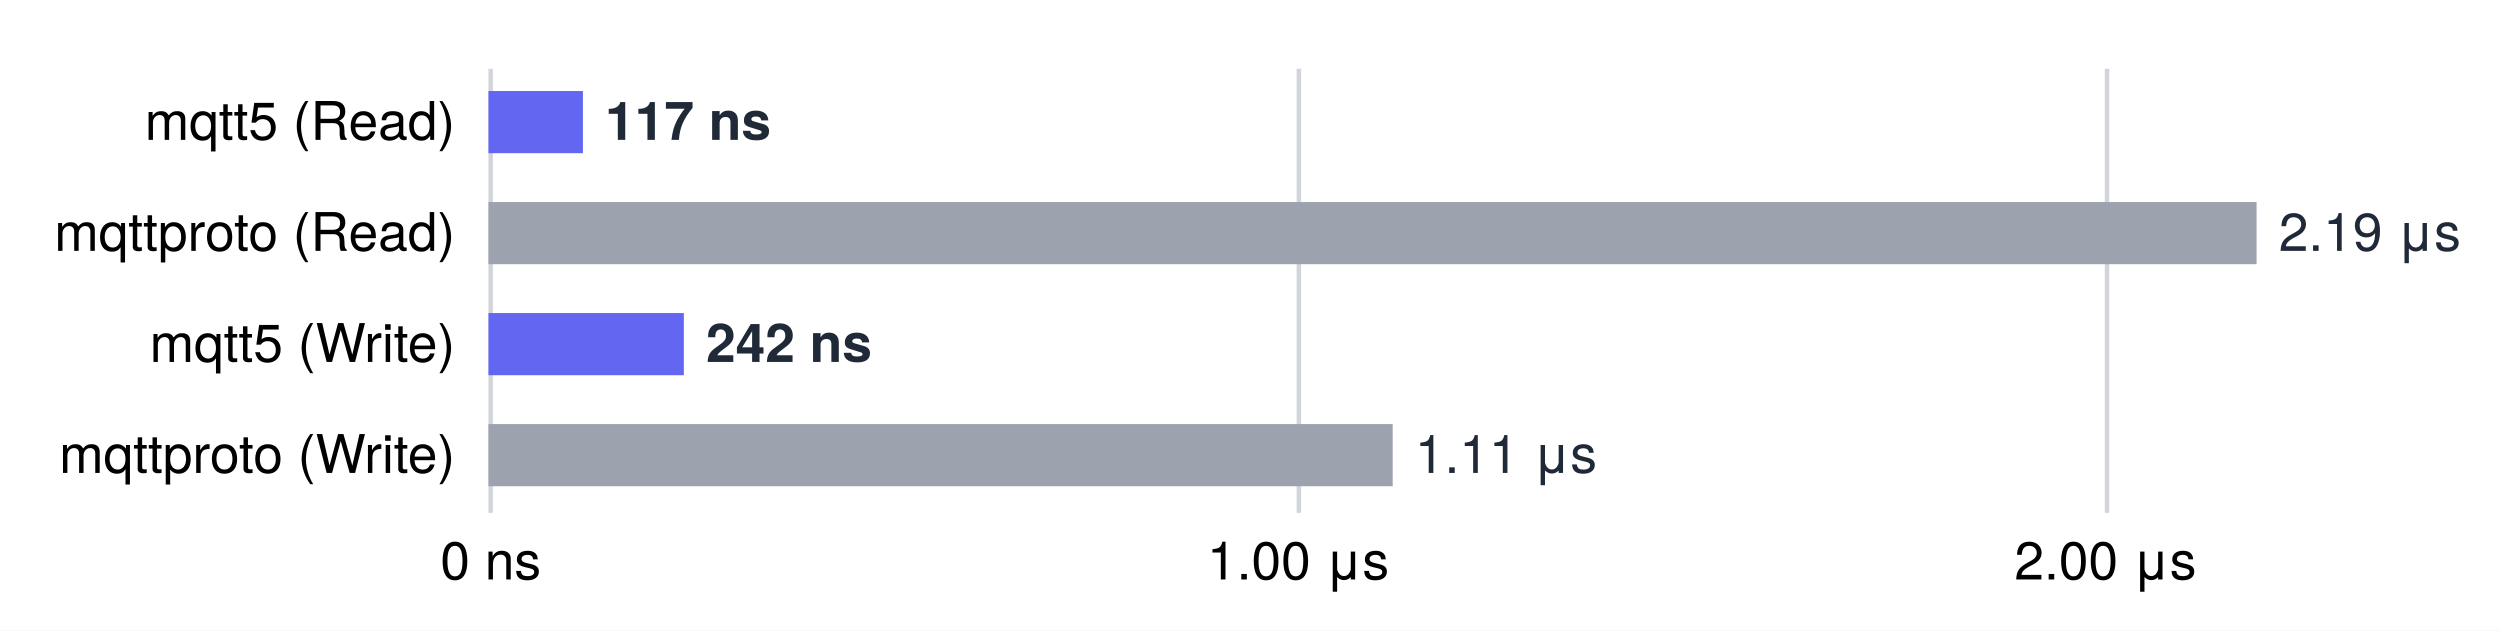
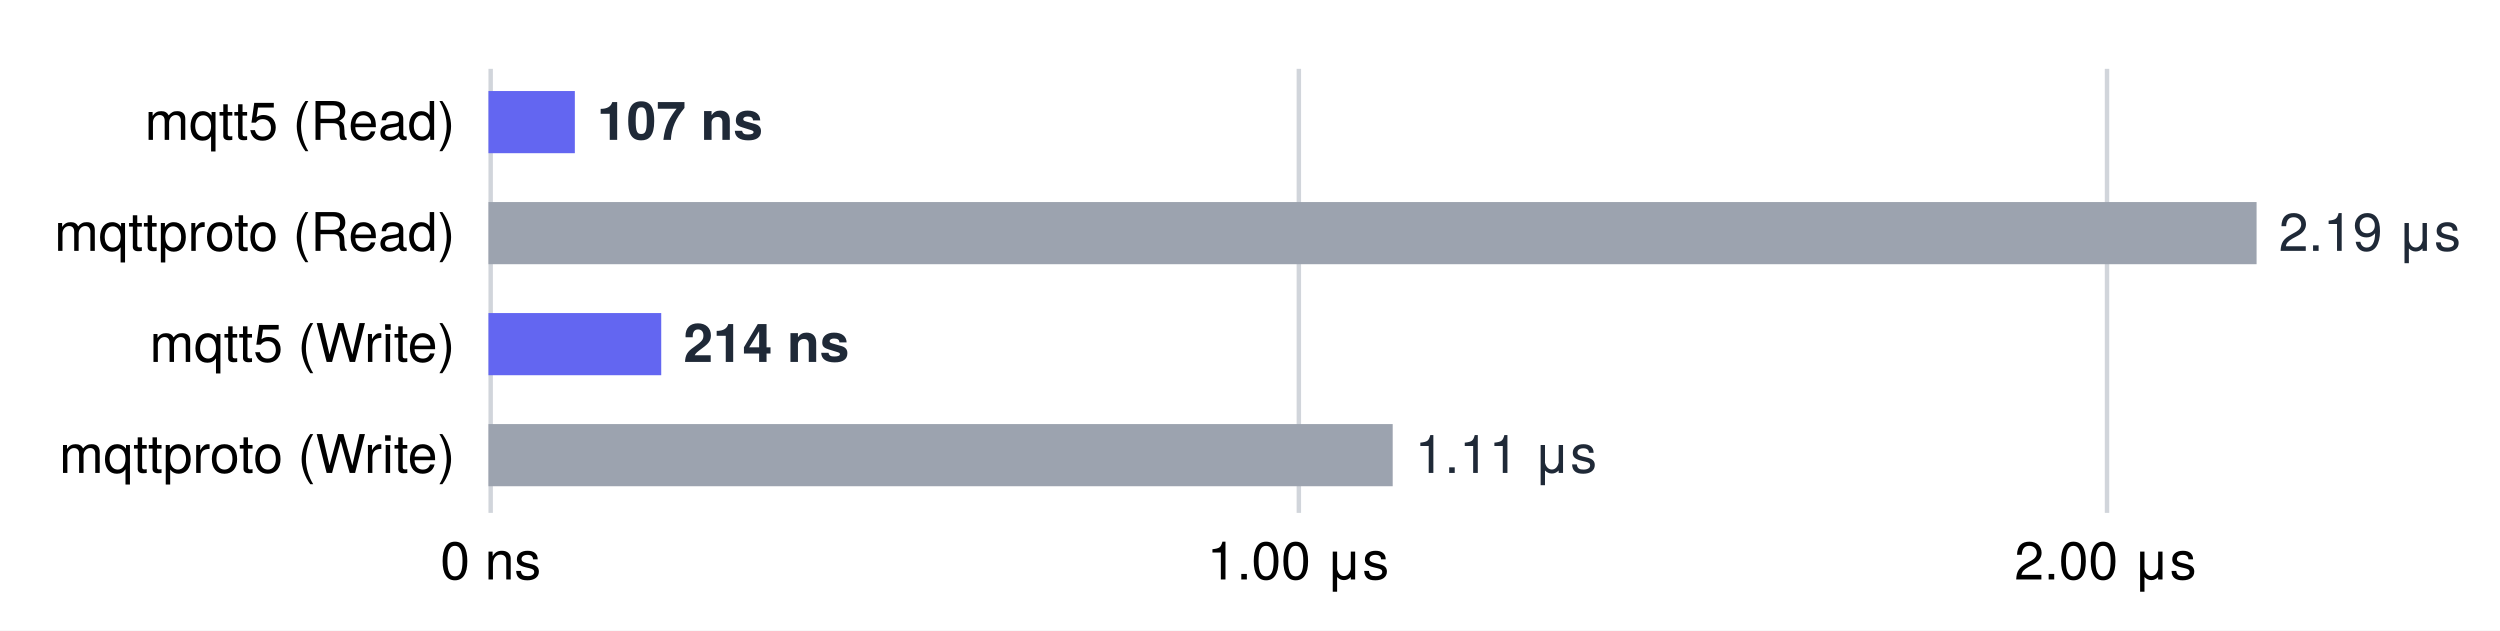
<svg xmlns="http://www.w3.org/2000/svg" version="1.1" class="marks" width="1126" height="284" viewBox="0 0 563 142">
  <rect width="563" height="142" fill="white" />
  <g fill="none" stroke-miterlimit="10" transform="translate(110,15)">
    <g class="mark-group role-frame root" role="graphics-object" aria-roledescription="group mark container">
      <g transform="translate(0,0)">
        <path class="background" aria-hidden="true" d="M0,0h400v100h-400Z" />
        <g>
          <g class="mark-group role-axis" aria-hidden="true">
            <g transform="translate(0.5,100.5)">
              <path class="background" aria-hidden="true" d="M0,0h0v0h0Z" pointer-events="none" />
              <g>
                <g class="mark-rule role-axis-grid" pointer-events="none">
                  <line transform="translate(0,0)" x2="0" y2="-100" stroke="#d1d5db" stroke-width="1" opacity="1" />
                  <line transform="translate(182,0)" x2="0" y2="-100" stroke="#d1d5db" stroke-width="1" opacity="1" />
                  <line transform="translate(364,0)" x2="0" y2="-100" stroke="#d1d5db" stroke-width="1" opacity="1" />
                </g>
              </g>
              <path class="foreground" aria-hidden="true" d="" pointer-events="none" display="none" />
            </g>
          </g>
          <g class="mark-group role-axis" role="graphics-symbol" aria-roledescription="axis" aria-label="X-axis for a linear scale with values from 0 to 2,200">
            <g transform="translate(0.5,100.5)">
              <path class="background" aria-hidden="true" d="M0,0h0v0h0Z" pointer-events="none" />
              <g>
                <g class="mark-rule role-axis-tick" pointer-events="none">
                  <line transform="translate(0,0)" x2="0" y2="0" stroke="#888" stroke-width="1" opacity="1" />
                  <line transform="translate(182,0)" x2="0" y2="0" stroke="#888" stroke-width="1" opacity="1" />
                  <line transform="translate(364,0)" x2="0" y2="0" stroke="#888" stroke-width="1" opacity="1" />
                </g>
                <g class="mark-text role-axis-label" pointer-events="none">
                  <text text-anchor="middle" transform="translate(0,15)" font-family="Helvetica Neue" font-size="12px" fill="#000" opacity="1">0 ns</text>
                  <text text-anchor="middle" transform="translate(181.8182,15)" font-family="Helvetica Neue" font-size="12px" fill="#000" opacity="1">1.00 μs</text>
                  <text text-anchor="middle" transform="translate(363.6364,15)" font-family="Helvetica Neue" font-size="12px" fill="#000" opacity="1">2.00 μs</text>
                </g>
              </g>
              <path class="foreground" aria-hidden="true" d="" pointer-events="none" display="none" />
            </g>
          </g>
          <g class="mark-group role-axis" role="graphics-symbol" aria-roledescription="axis" aria-label="Y-axis for a discrete scale with 4 values: mqtt5 (Read), mqttproto (Read), mqtt5 (Write), mqttproto (Write)">
            <g transform="translate(0.5,0.5)">
              <path class="background" aria-hidden="true" d="M0,0h0v0h0Z" pointer-events="none" />
              <g>
                <g class="mark-text role-axis-label" pointer-events="none">
                  <text text-anchor="end" transform="translate(-8,16)" font-family="Helvetica Neue" font-size="12px" fill="#000" opacity="1">mqtt5 (Read)</text>
                  <text text-anchor="end" transform="translate(-8,41)" font-family="Helvetica Neue" font-size="12px" fill="#000" opacity="1">mqttproto (Read)</text>
                  <text text-anchor="end" transform="translate(-8,66)" font-family="Helvetica Neue" font-size="12px" fill="#000" opacity="1">mqtt5 (Write)</text>
                  <text text-anchor="end" transform="translate(-8,91)" font-family="Helvetica Neue" font-size="12px" fill="#000" opacity="1">mqttproto (Write)</text>
                </g>
              </g>
              <path class="foreground" aria-hidden="true" d="" pointer-events="none" display="none" />
            </g>
          </g>
          <g class="mark-rect role-mark layer_0_marks" role="graphics-object" aria-roledescription="rect mark container">
-             <path aria-label="time: 117; operation: mqtt5 (Read)" role="graphics-symbol" aria-roledescription="bar" d="M0,5.5h21.273v14h-21.273Z" fill="#6366f1" />
-             <path aria-label="time: 242; operation: mqtt5 (Write)" role="graphics-symbol" aria-roledescription="bar" d="M0,55.5h44v14h-44Z" fill="#6366f1" />
+             <path aria-label="time: 107; operation: mqtt5 (Read)" role="graphics-symbol" aria-roledescription="bar" d="M0,5.5h19.455v14h-19.455Z" fill="#6366f1" />
+             <path aria-label="time: 214; operation: mqtt5 (Write)" role="graphics-symbol" aria-roledescription="bar" d="M0,55.5h38.909v14h-38.909Z" fill="#6366f1" />
            <path aria-label="time: 2190; operation: mqttproto (Read)" role="graphics-symbol" aria-roledescription="bar" d="M0,30.5h398.182v14h-398.182Z" fill="#9ca3af" />
            <path aria-label="time: 1120; operation: mqttproto (Write)" role="graphics-symbol" aria-roledescription="bar" d="M0,80.5h203.636v14h-203.636Z" fill="#9ca3af" />
          </g>
          <g class="mark-text role-mark layer_1_marks" role="graphics-object" aria-roledescription="text mark container">
            <text aria-label="time: 2190; operation: mqttproto (Read); timeFormat: 2.19 μs" role="graphics-symbol" aria-roledescription="text mark" text-anchor="start" transform="translate(403.1818,41.5)" font-family="Helvetica Neue" font-size="12px" fill="#1f2937">2.19 μs</text>
            <text aria-label="time: 1120; operation: mqttproto (Write); timeFormat: 1.11 μs" role="graphics-symbol" aria-roledescription="text mark" text-anchor="start" transform="translate(208.6364,91.5)" font-family="Helvetica Neue" font-size="12px" fill="#1f2937">1.11 μs</text>
          </g>
          <g class="mark-text role-mark layer_2_marks" role="graphics-object" aria-roledescription="text mark container">
-             <text aria-label="time: 117; operation: mqtt5 (Read); timeFormat: 117 ns" role="graphics-symbol" aria-roledescription="text mark" text-anchor="start" transform="translate(26.27273,16.5)" font-family="Helvetica Neue" font-size="12px" font-weight="bold" fill="#1f2937">117 ns</text>
-             <text aria-label="time: 242; operation: mqtt5 (Write); timeFormat: 242 ns" role="graphics-symbol" aria-roledescription="text mark" text-anchor="start" transform="translate(49,66.5)" font-family="Helvetica Neue" font-size="12px" font-weight="bold" fill="#1f2937">242 ns</text>
+             <text aria-label="time: 107; operation: mqtt5 (Read); timeFormat: 107 ns" role="graphics-symbol" aria-roledescription="text mark" text-anchor="start" transform="translate(24.45455,16.5)" font-family="Helvetica Neue" font-size="12px" font-weight="bold" fill="#1f2937">107 ns</text>
+             <text aria-label="time: 214; operation: mqtt5 (Write); timeFormat: 214 ns" role="graphics-symbol" aria-roledescription="text mark" text-anchor="start" transform="translate(43.90909,66.5)" font-family="Helvetica Neue" font-size="12px" font-weight="bold" fill="#1f2937">214 ns</text>
          </g>
        </g>
        <path class="foreground" aria-hidden="true" d="" display="none" />
      </g>
    </g>
  </g>
</svg>
